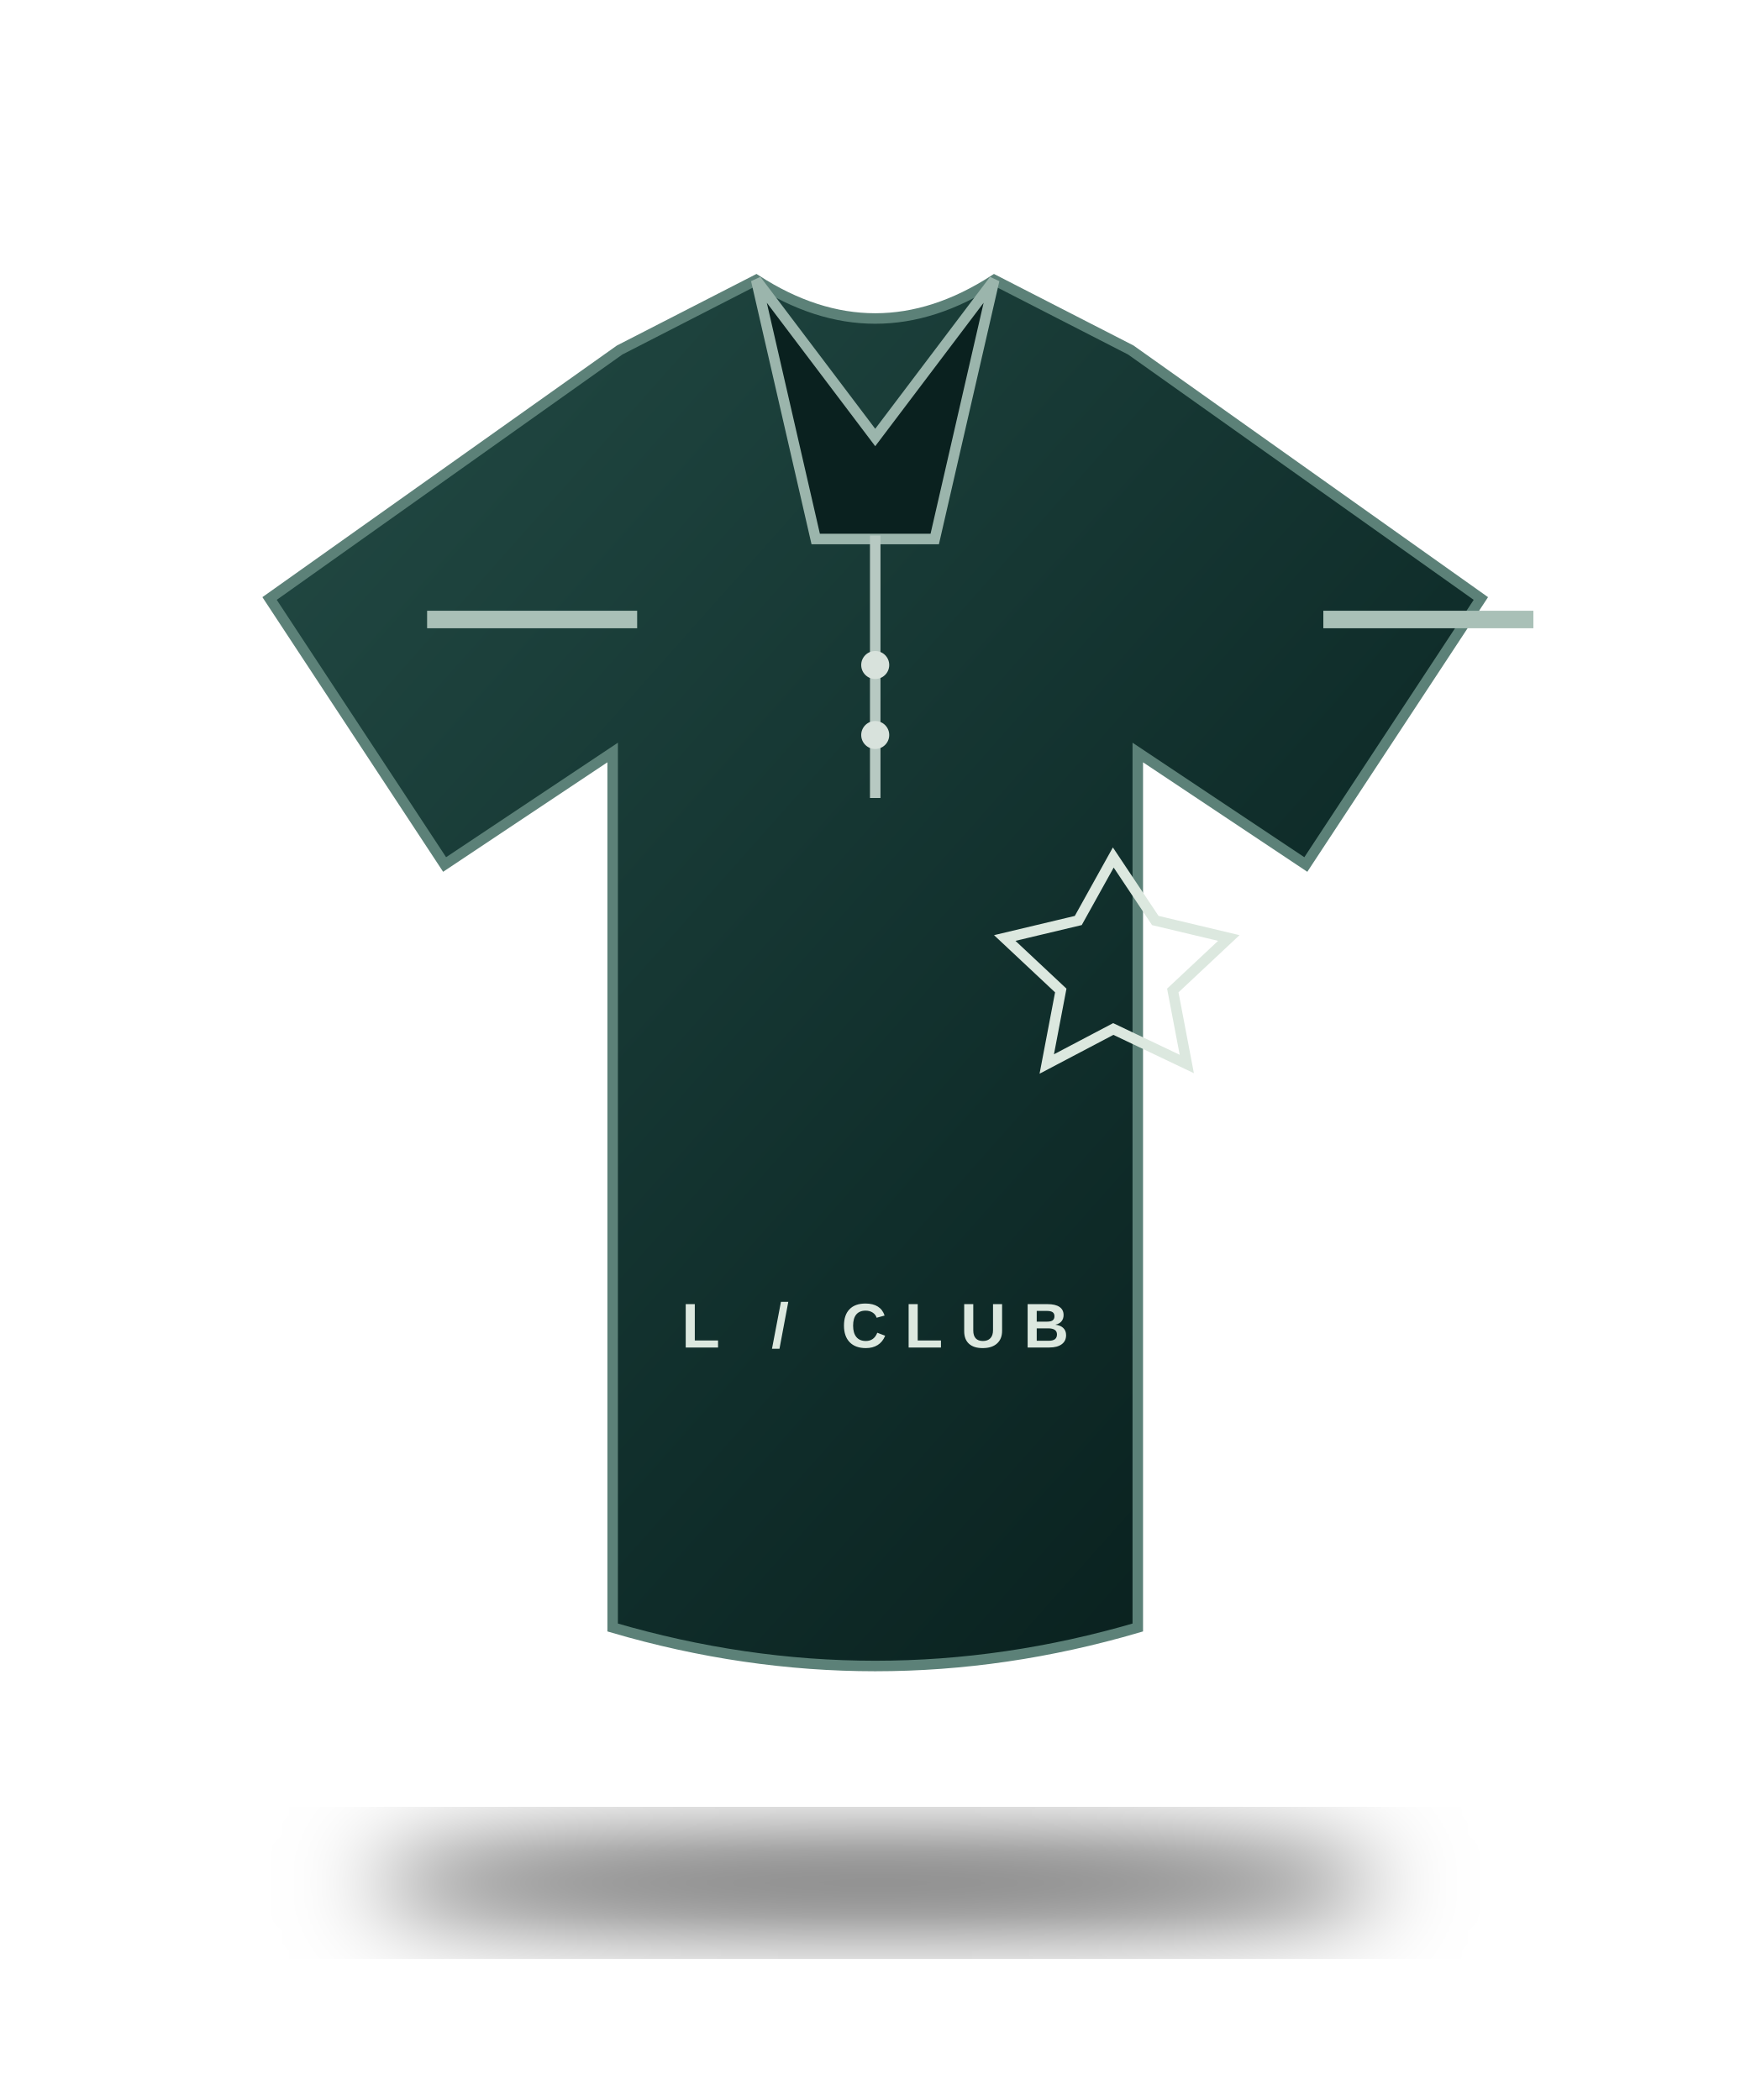
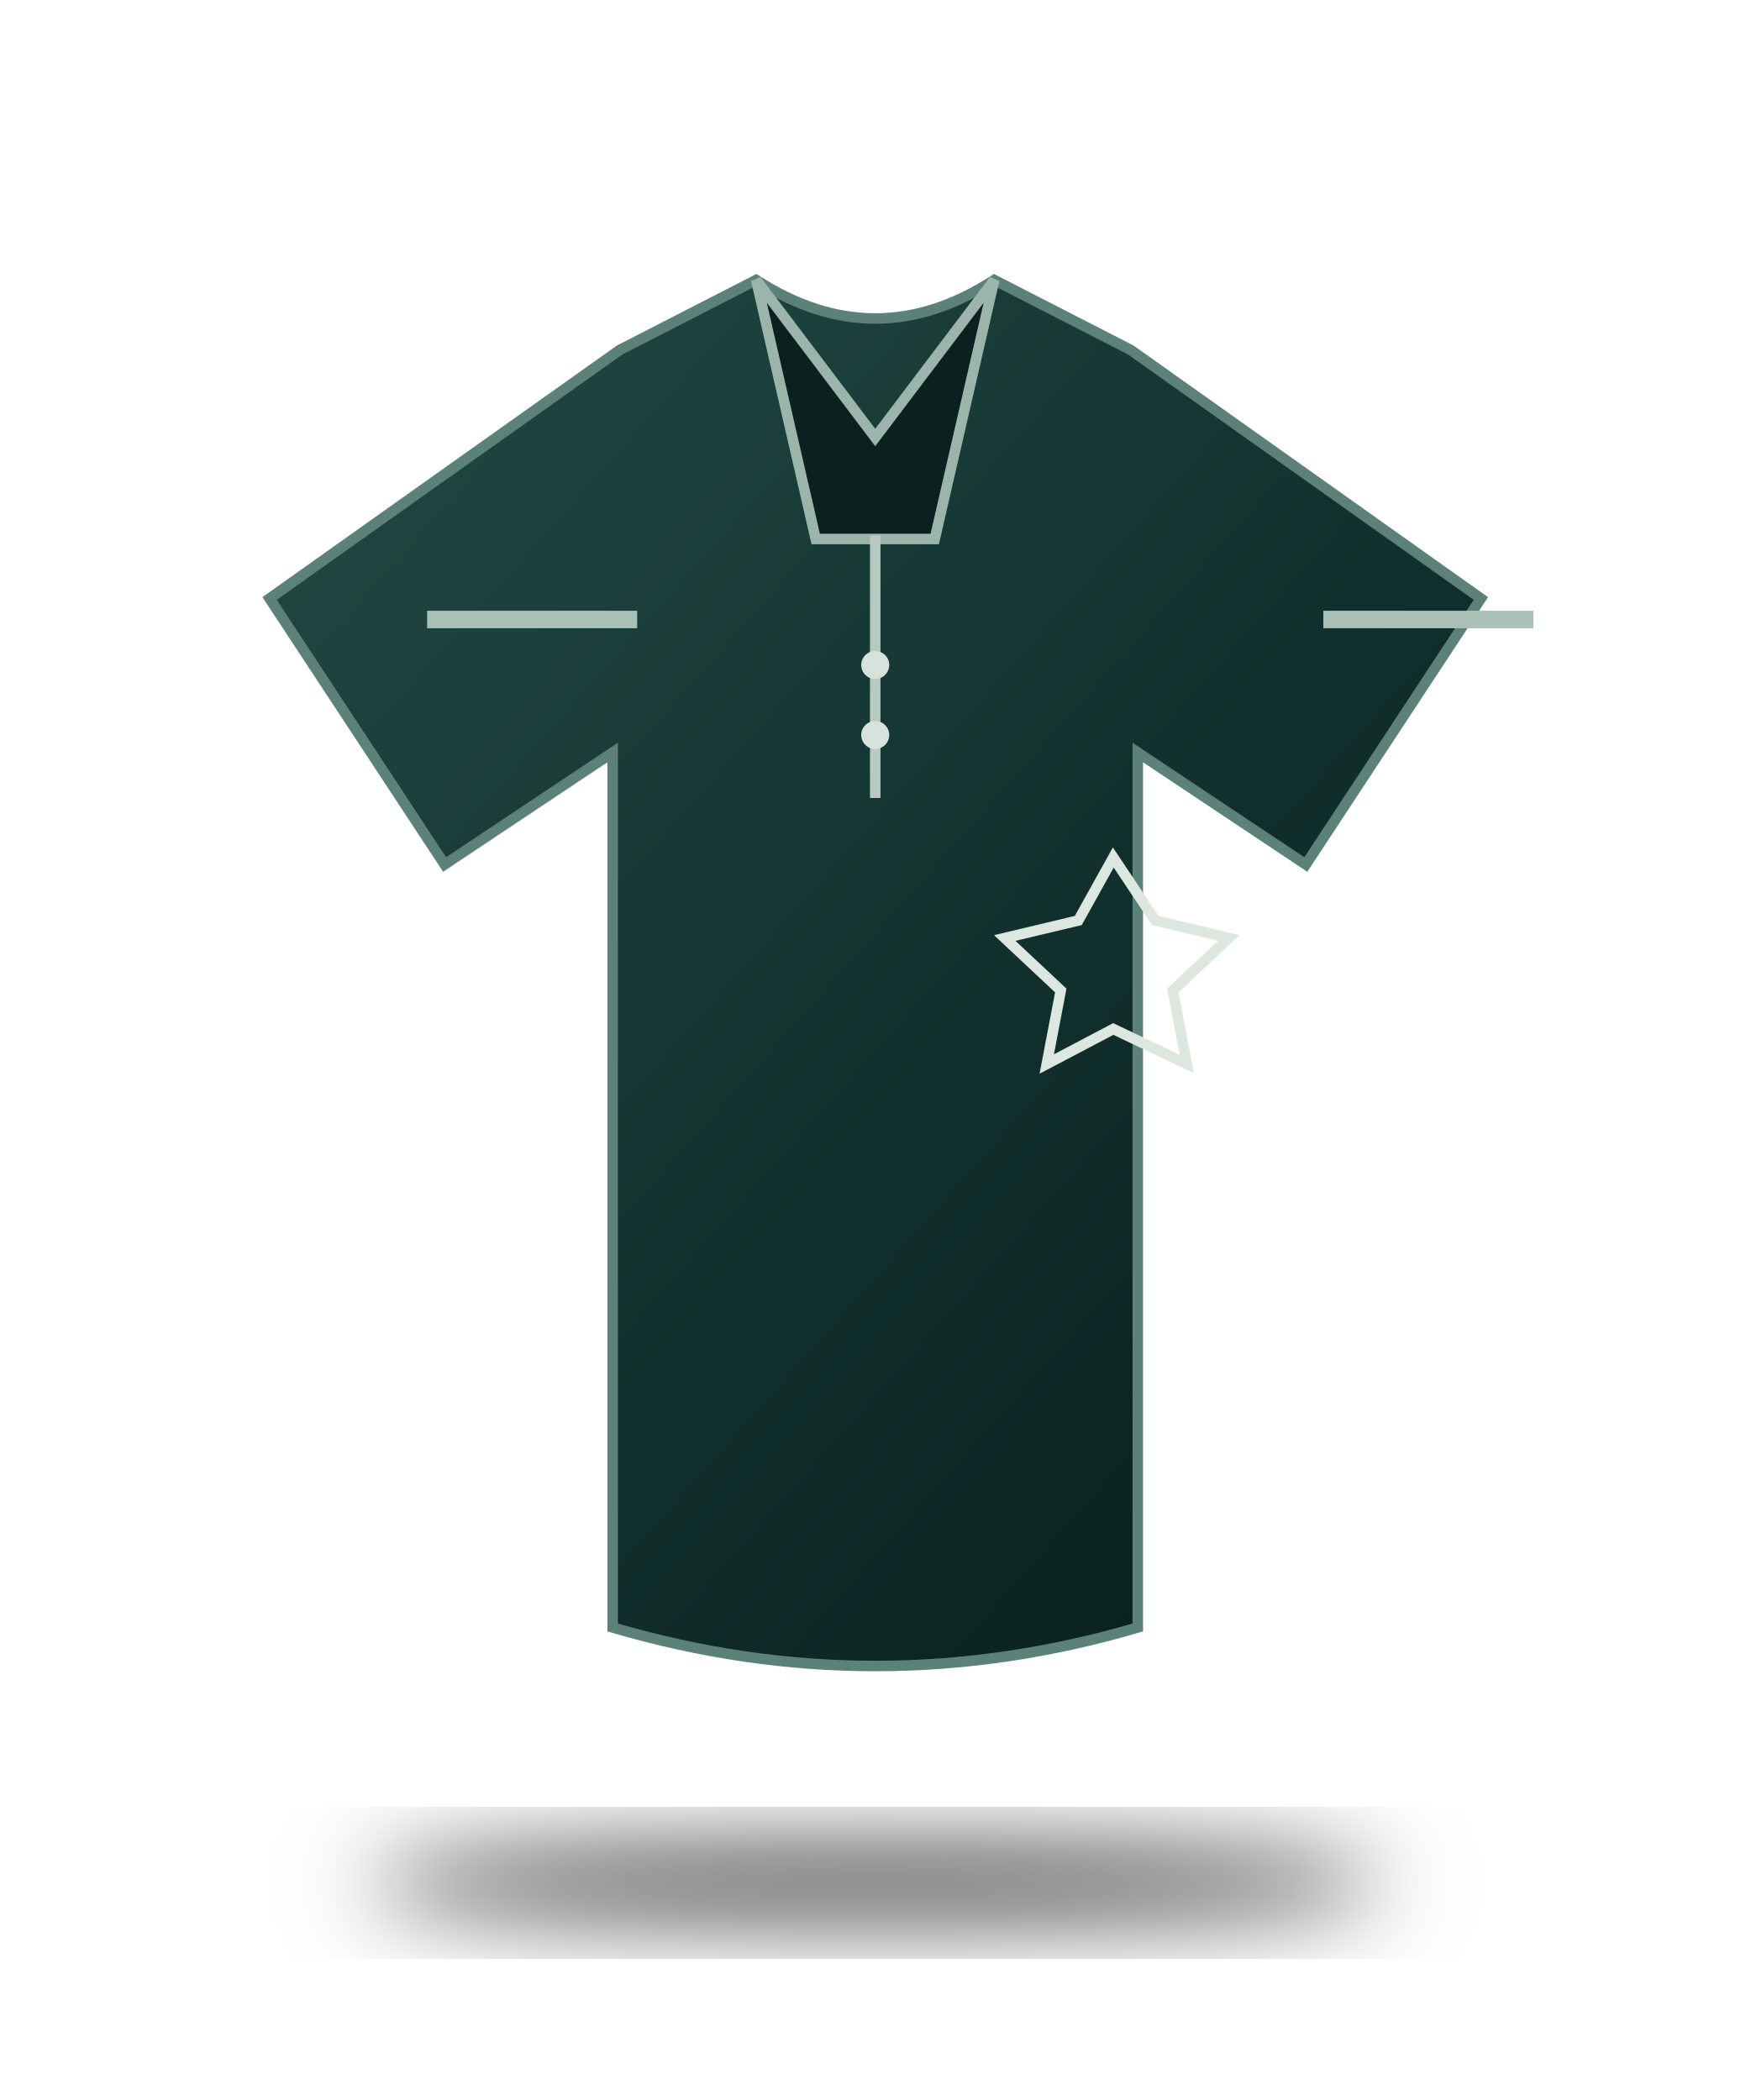
<svg xmlns="http://www.w3.org/2000/svg" viewBox="0 0 500 600">
  <defs>
    <linearGradient id="g" x2="1" y2="1">
      <stop stop-color="#234b45" />
      <stop offset=".6" stop-color="#102e2b" />
      <stop offset="1" stop-color="#071b19" />
    </linearGradient>
    <filter id="s">
      <feGaussianBlur stdDeviation="13" />
    </filter>
  </defs>
  <ellipse cx="250" cy="538" rx="145" ry="18" fill="#000" opacity=".5" filter="url(#s)" />
  <path d="M177 100 216 80q34 22 68 0l39 20 100 71-50 76-48-32v250q-75 22-150 0V215l-48 32-50-76z" fill="url(#g)" stroke="#5c8178" stroke-width="3" />
  <path d="m216 80 34 45 34-45-17 74h-34z" fill="#0a211f" stroke="#9bb5ac" stroke-width="3" />
  <path d="M250 153v75" stroke="#b7c9c2" stroke-width="3" />
  <circle cx="250" cy="190" r="4" fill="#d8e2dc" />
  <circle cx="250" cy="210" r="4" fill="#d8e2dc" />
  <path d="m318 245 12 18 21 5-16 15 4 21-21-10-19 10 4-21-16-15 21-5z" fill="none" stroke="#dce8df" stroke-width="3" />
  <path d="M122 177h60m196 0h60" stroke="#a9c0b7" stroke-width="5" />
-   <text x="250" y="385" fill="#dce8df" font-family="Arial,sans-serif" font-size="18" font-weight="800" text-anchor="middle" letter-spacing="5">L / CLUB</text>
</svg>
